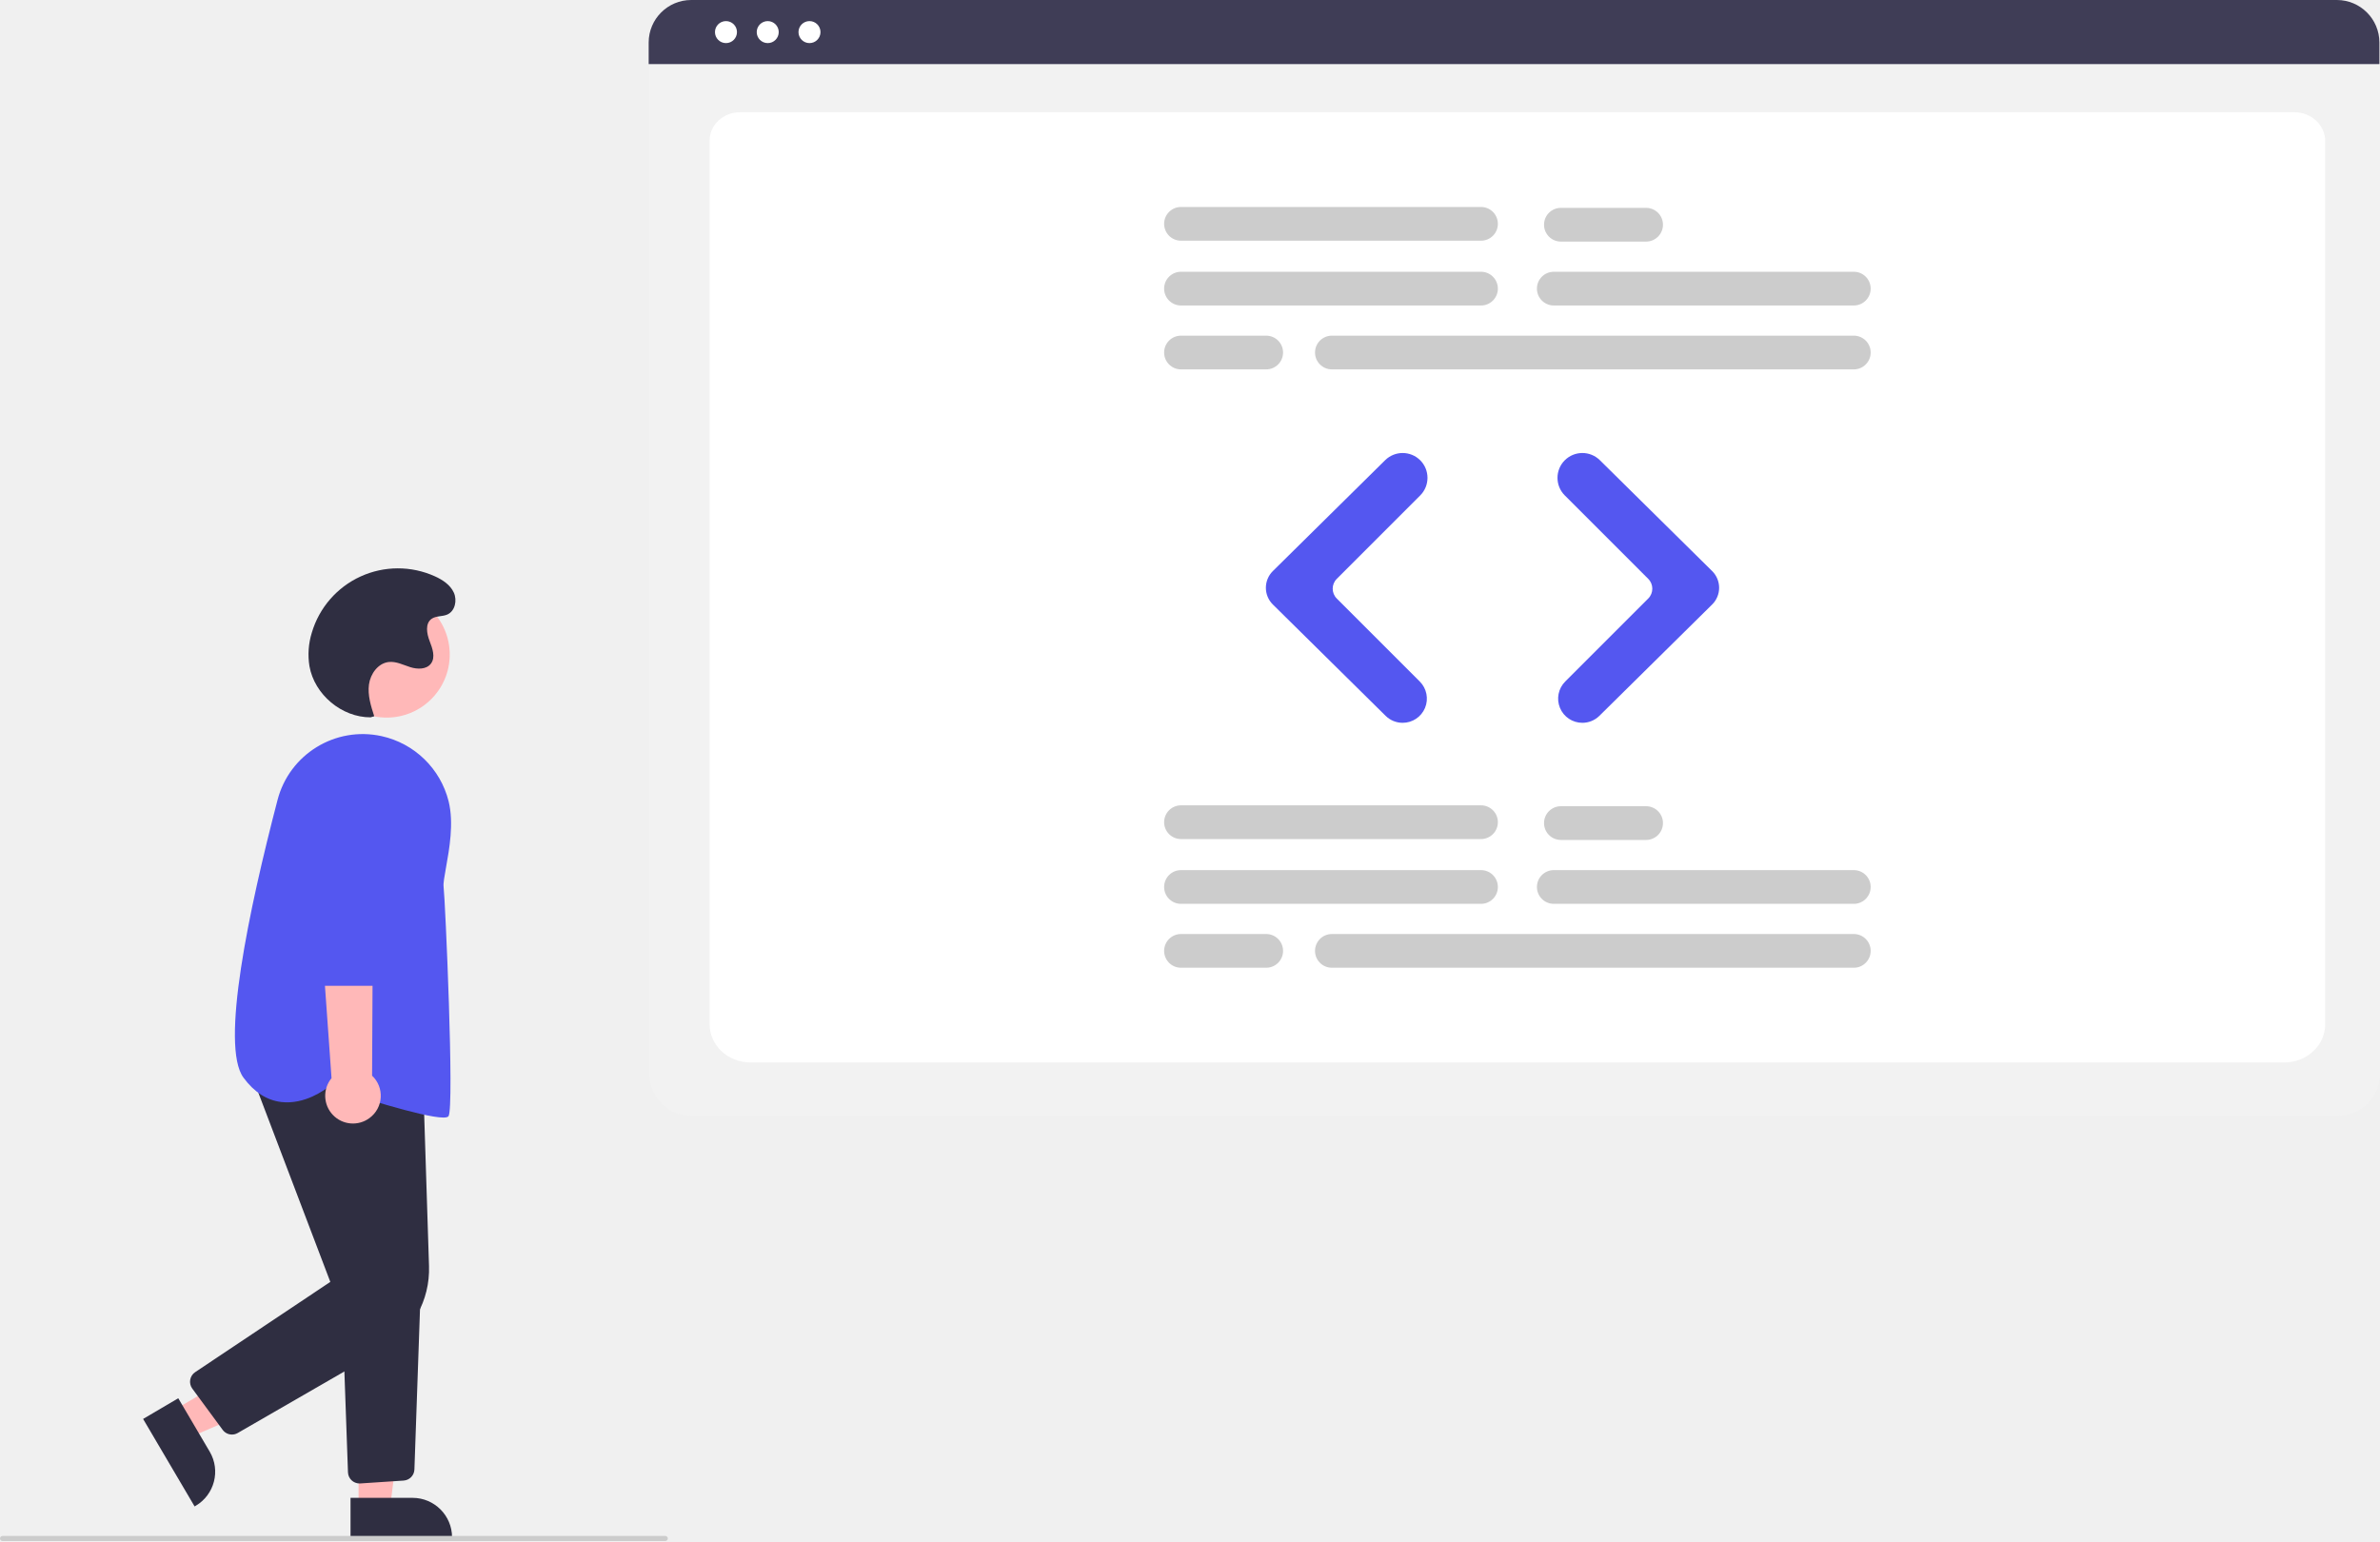
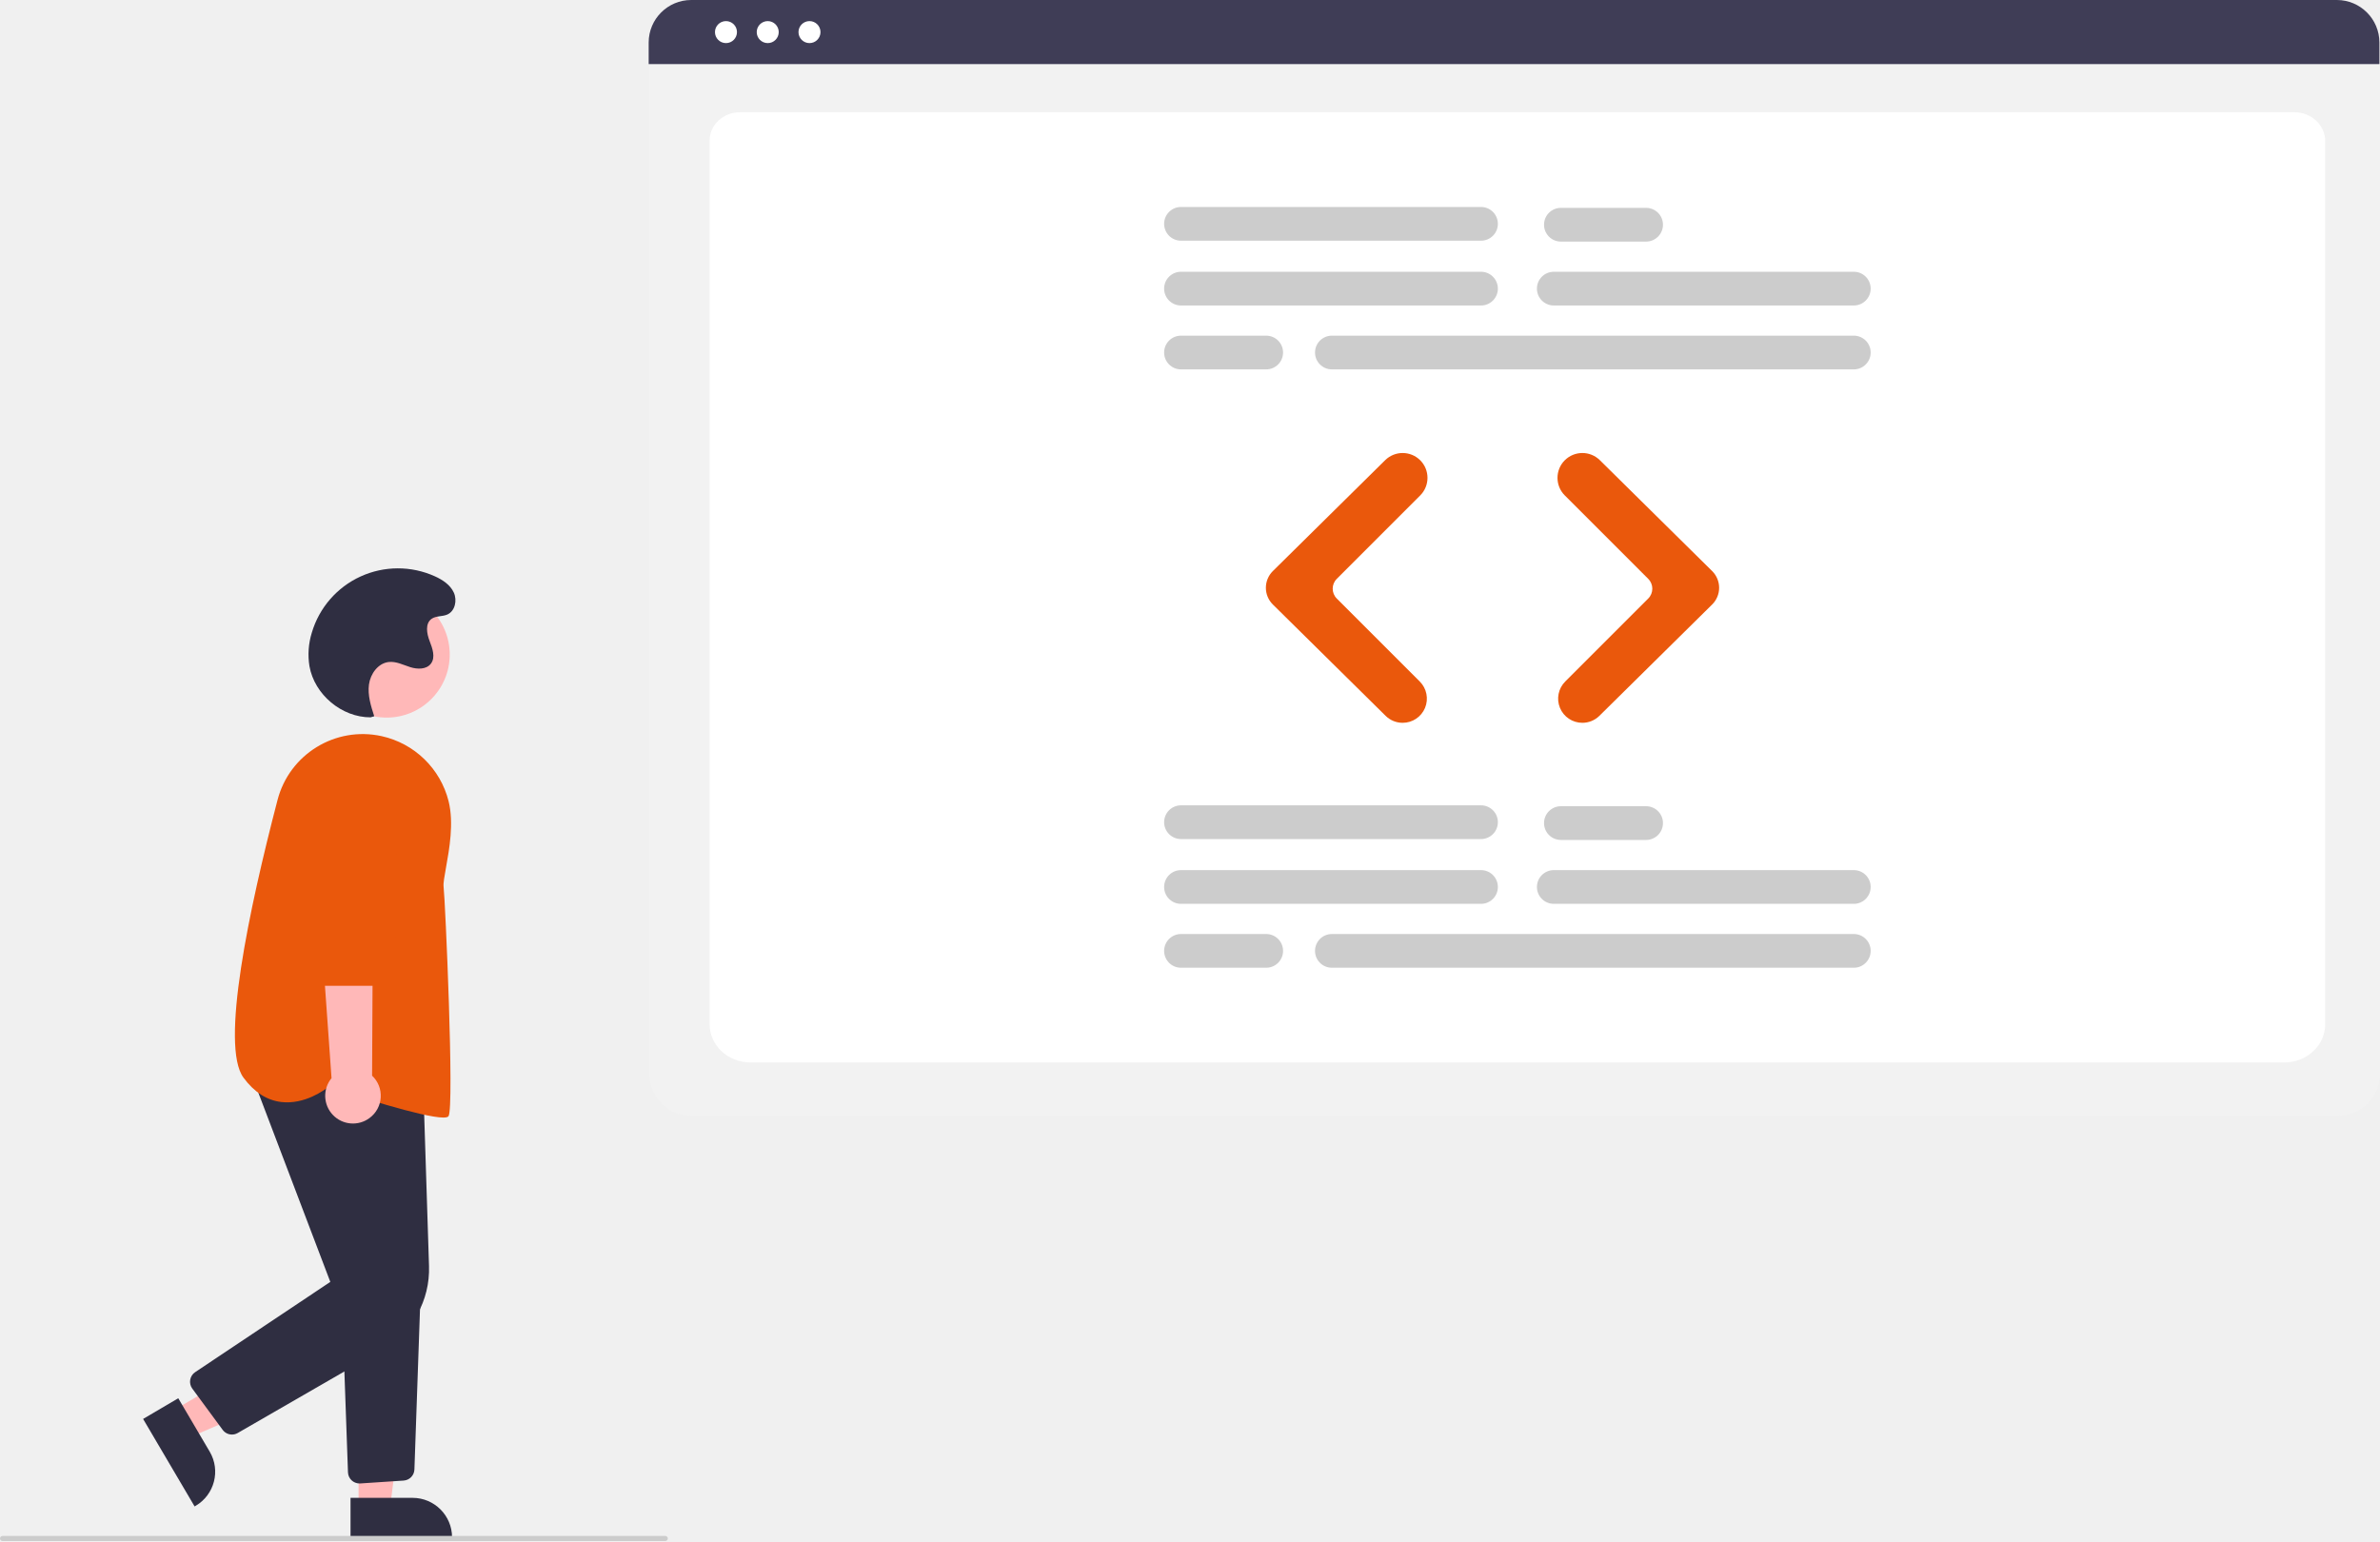
<svg xmlns="http://www.w3.org/2000/svg" data-name="Layer 1" width="926.622" height="600.085" viewBox="0 0 926.622 600.085">
  <circle cx="150.534" cy="254.872" r="24.561" fill="#ffb8b8" />
  <polygon points="67.543 549.197 73.762 559.763 117.474 540.803 108.295 525.21 67.543 549.197" fill="#ffb8b8" />
  <path d="M206.096,694.43,218.343,715.237l.001.001A15.386,15.386,0,0,1,212.888,736.302l-.431.254L192.405,702.489Z" transform="translate(-136.6892 -149.9575)" fill="#2f2e41" />
  <polygon points="139.6 587.26 151.86 587.259 157.692 539.971 139.598 539.972 139.6 587.26" fill="#ffb8b8" />
  <path d="M273.162,733.215l24.144-.001h.001a15.386,15.386,0,0,1,15.386,15.386v.5l-39.531.001Z" transform="translate(-136.6892 -149.9575)" fill="#2f2e41" />
  <path d="M227.001,708.567a4.493,4.493,0,0,1-3.624-1.833l-11.824-16.059a4.5,4.5,0,0,1,1.125-6.41l52.614-35.142-31.747-83.475L301.434,571.252l2.287,71.733A36.046,36.046,0,0,1,285.675,675.409l-56.427,32.554A4.486,4.486,0,0,1,227.001,708.567Z" transform="translate(-136.6892 -149.9575)" fill="#2f2e41" />
  <path d="M276.659,727.617a4.5,4.5,0,0,1-4.489-4.34l-2.488-69.882,30.808-1.623-2.453,70.384a4.487,4.487,0,0,1-4.2,4.333l-16.873,1.118C276.863,727.614,276.761,727.617,276.659,727.617Z" transform="translate(-136.6892 -149.9575)" fill="#2f2e41" />
-   <path d="M309.291,585.129c-7.838,0-35.217-8.816-44.721-11.959-1.422,1.138-9.233,6.979-18.351,5.911-5.626-.66-10.579-3.845-14.721-9.466-9.147-12.414,2.151-65.651,13.239-108.126a34.268,34.268,0,0,1,40.529-24.88h0a34.571,34.571,0,0,1,26.088,25.378c2.088,8.498.292,18.494-1.02,25.794-.616,3.432-1.104,6.143-.937,7.475.644,5.148,4.219,85.892,1.92,89.34C311.071,584.963,310.363,585.129,309.291,585.129Z" transform="translate(-136.6892 -149.9575)" fill="#5457f0" />
+   <path d="M309.291,585.129c-7.838,0-35.217-8.816-44.721-11.959-1.422,1.138-9.233,6.979-18.351,5.911-5.626-.66-10.579-3.845-14.721-9.466-9.147-12.414,2.151-65.651,13.239-108.126a34.268,34.268,0,0,1,40.529-24.88h0a34.571,34.571,0,0,1,26.088,25.378c2.088,8.498.292,18.494-1.02,25.794-.616,3.432-1.104,6.143-.937,7.475.644,5.148,4.219,85.892,1.92,89.34C311.071,584.963,310.363,585.129,309.291,585.129Z" transform="translate(-136.6892 -149.9575)" fill="#EA580C" />
  <path d="M280.616,585.272a10.743,10.743,0,0,0,.942-16.446l.485-97.844-23.045,3.837,6.769,94.97A10.801,10.801,0,0,0,280.616,585.272Z" transform="translate(-136.6892 -149.9575)" fill="#ffb8b8" />
-   <path d="M285.946,533.818H261.124a4.514,4.514,0,0,1-4.5-4.459l-.609-67.292a17.603,17.603,0,1,1,35.204.043L290.446,529.37A4.515,4.515,0,0,1,285.946,533.818Z" transform="translate(-136.6892 -149.9575)" fill="#5457f0" />
+   <path d="M285.946,533.818H261.124a4.514,4.514,0,0,1-4.5-4.459l-.609-67.292a17.603,17.603,0,1,1,35.204.043L290.446,529.37A4.515,4.515,0,0,1,285.946,533.818Z" transform="translate(-136.6892 -149.9575)" fill="#EA580C" />
  <path d="M280.969,429.289c-11.245.021-21.854-8.868-23.803-19.943a28.671,28.671,0,0,1,.919-13.014A34.954,34.954,0,0,1,306.021,374.379c3.008,1.361,5.971,3.316,7.349,6.317s.515,7.195-2.498,8.546c-1.969.882-4.44.449-6.187,1.716-2.509,1.819-1.863,5.691-.743,8.581s2.388,6.387.509,8.852c-1.75,2.297-5.249,2.226-8.004,1.361s-5.476-2.313-8.349-2.018c-4.19.43-7.202,4.598-7.759,8.773s.755,8.349,2.05,12.357Z" transform="translate(-136.6892 -149.9575)" fill="#2f2e41" />
  <path d="M395.689,750.042h-258a1,1,0,1,1,0-2h258a1,1,0,0,1,0,2Z" transform="translate(-136.6892 -149.9575)" fill="#ccc" />
  <path d="M1046.811,584.505H405.972a16.519,16.519,0,0,1-16.5-16.5V172.852a12.102,12.102,0,0,1,12.088-12.088h649.453a12.311,12.311,0,0,1,12.297,12.297V568.005A16.519,16.519,0,0,1,1046.811,584.505Z" transform="translate(-136.6892 -149.9575)" fill="#f2f2f2" />
  <path d="M1026.091,563.673H428.846c-8.755,0-15.878-6.67-15.878-14.868v-344.105c0-6.08,5.278-11.027,11.766-11.027H1030.008c6.595,0,11.961,5.028,11.961,11.208V548.805C1041.969,557.003,1034.846,563.673,1026.091,563.673Z" transform="translate(-136.6892 -149.9575)" fill="#fff" />
  <path d="M1063.081,174.908H389.241v-8.4a16.574,16.574,0,0,1,16.56-16.55H1046.521a16.574,16.574,0,0,1,16.56,16.55Z" transform="translate(-136.6892 -149.9575)" fill="#3f3d56" />
  <circle cx="282.647" cy="12.5" r="4.283" fill="#fff" />
  <circle cx="298.906" cy="12.5" r="4.283" fill="#fff" />
  <circle cx="315.165" cy="12.5" r="4.283" fill="#fff" />
  <path d="M713.3,268.912H596.492a6.566,6.566,0,0,1,0-13.132H713.3a6.566,6.566,0,1,1,0,13.132Z" transform="translate(-136.6892 -149.9575)" fill="#ccc" />
  <path d="M858.446,268.912H741.638a6.566,6.566,0,0,1,0-13.132H858.446a6.566,6.566,0,1,1,0,13.132Z" transform="translate(-136.6892 -149.9575)" fill="#ccc" />
  <path d="M858.446,293.794H655.241a6.566,6.566,0,1,1,0-13.132H858.446a6.566,6.566,0,1,1,0,13.132Z" transform="translate(-136.6892 -149.9575)" fill="#ccc" />
  <path d="M713.3,243.684H596.492a6.566,6.566,0,0,1,0-13.132H713.3a6.566,6.566,0,1,1,0,13.132Z" transform="translate(-136.6892 -149.9575)" fill="#ccc" />
  <path d="M777.579,244.03H744.402a6.566,6.566,0,0,1,0-13.132H777.579a6.566,6.566,0,1,1,0,13.132Z" transform="translate(-136.6892 -149.9575)" fill="#ccc" />
  <path d="M629.668,293.794H596.492a6.566,6.566,0,0,1,0-13.132h33.176a6.566,6.566,0,1,1,0,13.132Z" transform="translate(-136.6892 -149.9575)" fill="#ccc" />
  <path d="M713.3,501.912H596.492a6.566,6.566,0,0,1,0-13.132H713.3a6.566,6.566,0,1,1,0,13.132Z" transform="translate(-136.6892 -149.9575)" fill="#ccc" />
  <path d="M858.446,501.912H741.638a6.566,6.566,0,0,1,0-13.132H858.446a6.566,6.566,0,1,1,0,13.132Z" transform="translate(-136.6892 -149.9575)" fill="#ccc" />
  <path d="M858.446,526.794H655.241a6.566,6.566,0,1,1,0-13.132H858.446a6.566,6.566,0,1,1,0,13.132Z" transform="translate(-136.6892 -149.9575)" fill="#ccc" />
  <path d="M713.3,476.684H596.492a6.566,6.566,0,0,1,0-13.132H713.3a6.566,6.566,0,1,1,0,13.132Z" transform="translate(-136.6892 -149.9575)" fill="#ccc" />
  <path d="M777.579,477.03H744.402a6.566,6.566,0,0,1,0-13.132H777.579a6.566,6.566,0,0,1,0,13.132Z" transform="translate(-136.6892 -149.9575)" fill="#ccc" />
  <path d="M629.668,526.794H596.492a6.566,6.566,0,0,1,0-13.132h33.176a6.566,6.566,0,1,1,0,13.132Z" transform="translate(-136.6892 -149.9575)" fill="#ccc" />
-   <path d="M682.793,431.419a9.397,9.397,0,0,1-6.624-2.71l-43.909-43.359a9.152,9.152,0,0,1,0-13.023l43.731-43.184a9.702,9.702,0,0,1,13.644.043h0a9.689,9.689,0,0,1,0,13.687l-32.496,32.497a5.413,5.413,0,0,0,0,7.647l32.32,32.32a9.418,9.418,0,0,1-6.666,16.084Z" transform="translate(-136.6892 -149.9575)" fill="#5457f0" />
-   <path d="M752.759,431.419a9.418,9.418,0,0,1-6.666-16.084L778.412,383.015a5.413,5.413,0,0,0,0-7.647L745.916,342.872a9.678,9.678,0,0,1,0-13.687h0a9.702,9.702,0,0,1,13.644-.043l43.731,43.184a9.152,9.152,0,0,1,0,13.023l-43.909,43.359A9.399,9.399,0,0,1,752.759,431.419Z" transform="translate(-136.6892 -149.9575)" fill="#5457f0" />
+   <path d="M682.793,431.419a9.397,9.397,0,0,1-6.624-2.71l-43.909-43.359a9.152,9.152,0,0,1,0-13.023l43.731-43.184a9.702,9.702,0,0,1,13.644.043h0a9.689,9.689,0,0,1,0,13.687l-32.496,32.497a5.413,5.413,0,0,0,0,7.647l32.32,32.32a9.418,9.418,0,0,1-6.666,16.084Z" transform="translate(-136.6892 -149.9575)" fill="#EA580C" />
+   <path d="M752.759,431.419a9.418,9.418,0,0,1-6.666-16.084L778.412,383.015a5.413,5.413,0,0,0,0-7.647L745.916,342.872a9.678,9.678,0,0,1,0-13.687h0a9.702,9.702,0,0,1,13.644-.043l43.731,43.184a9.152,9.152,0,0,1,0,13.023l-43.909,43.359A9.399,9.399,0,0,1,752.759,431.419Z" transform="translate(-136.6892 -149.9575)" fill="#EA580C" />
</svg>
